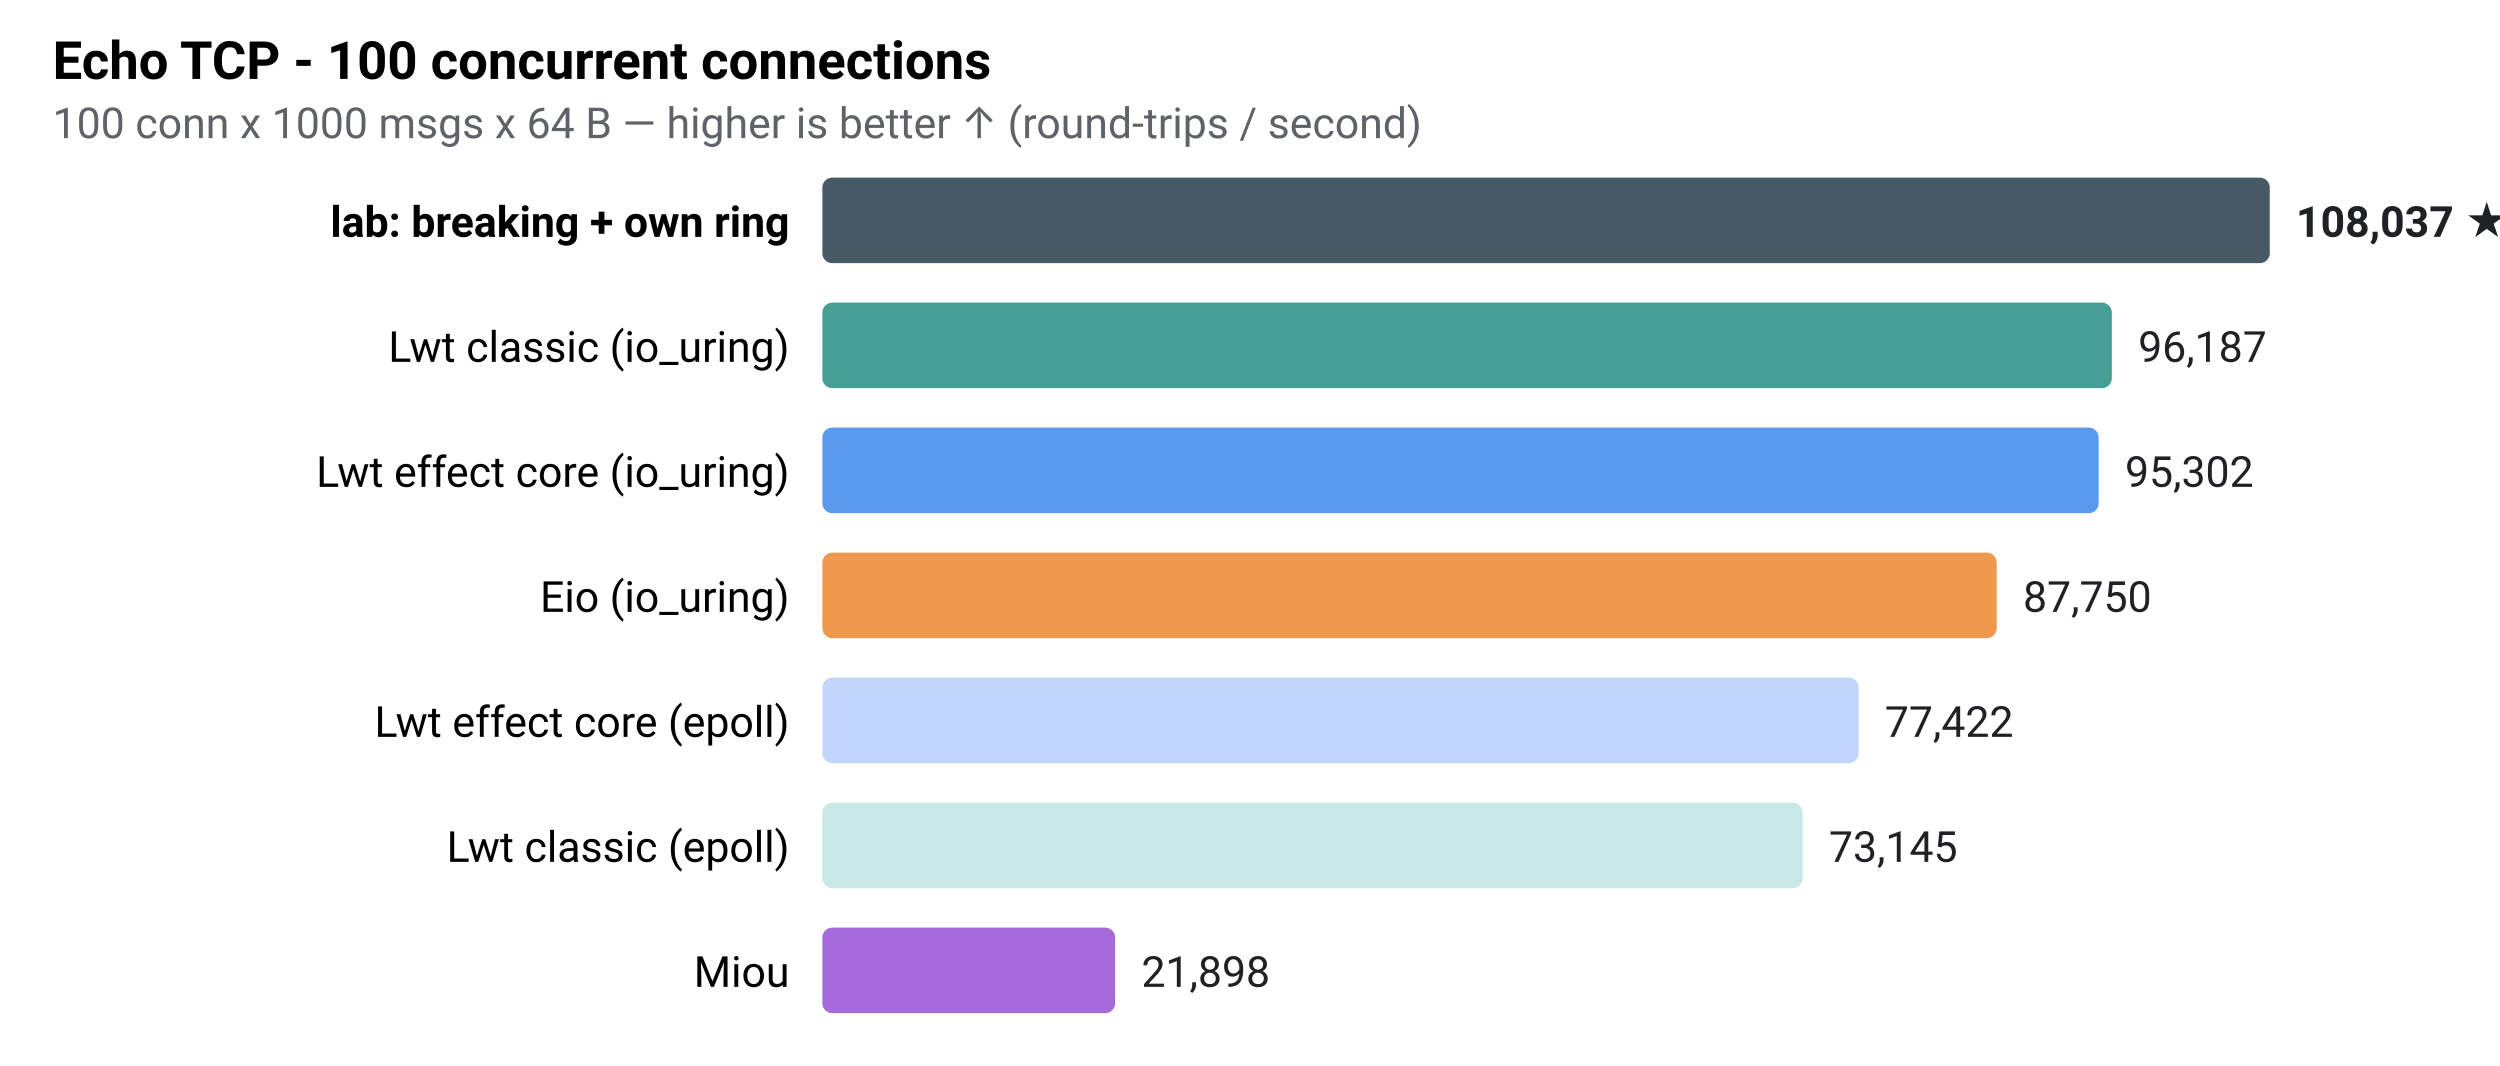
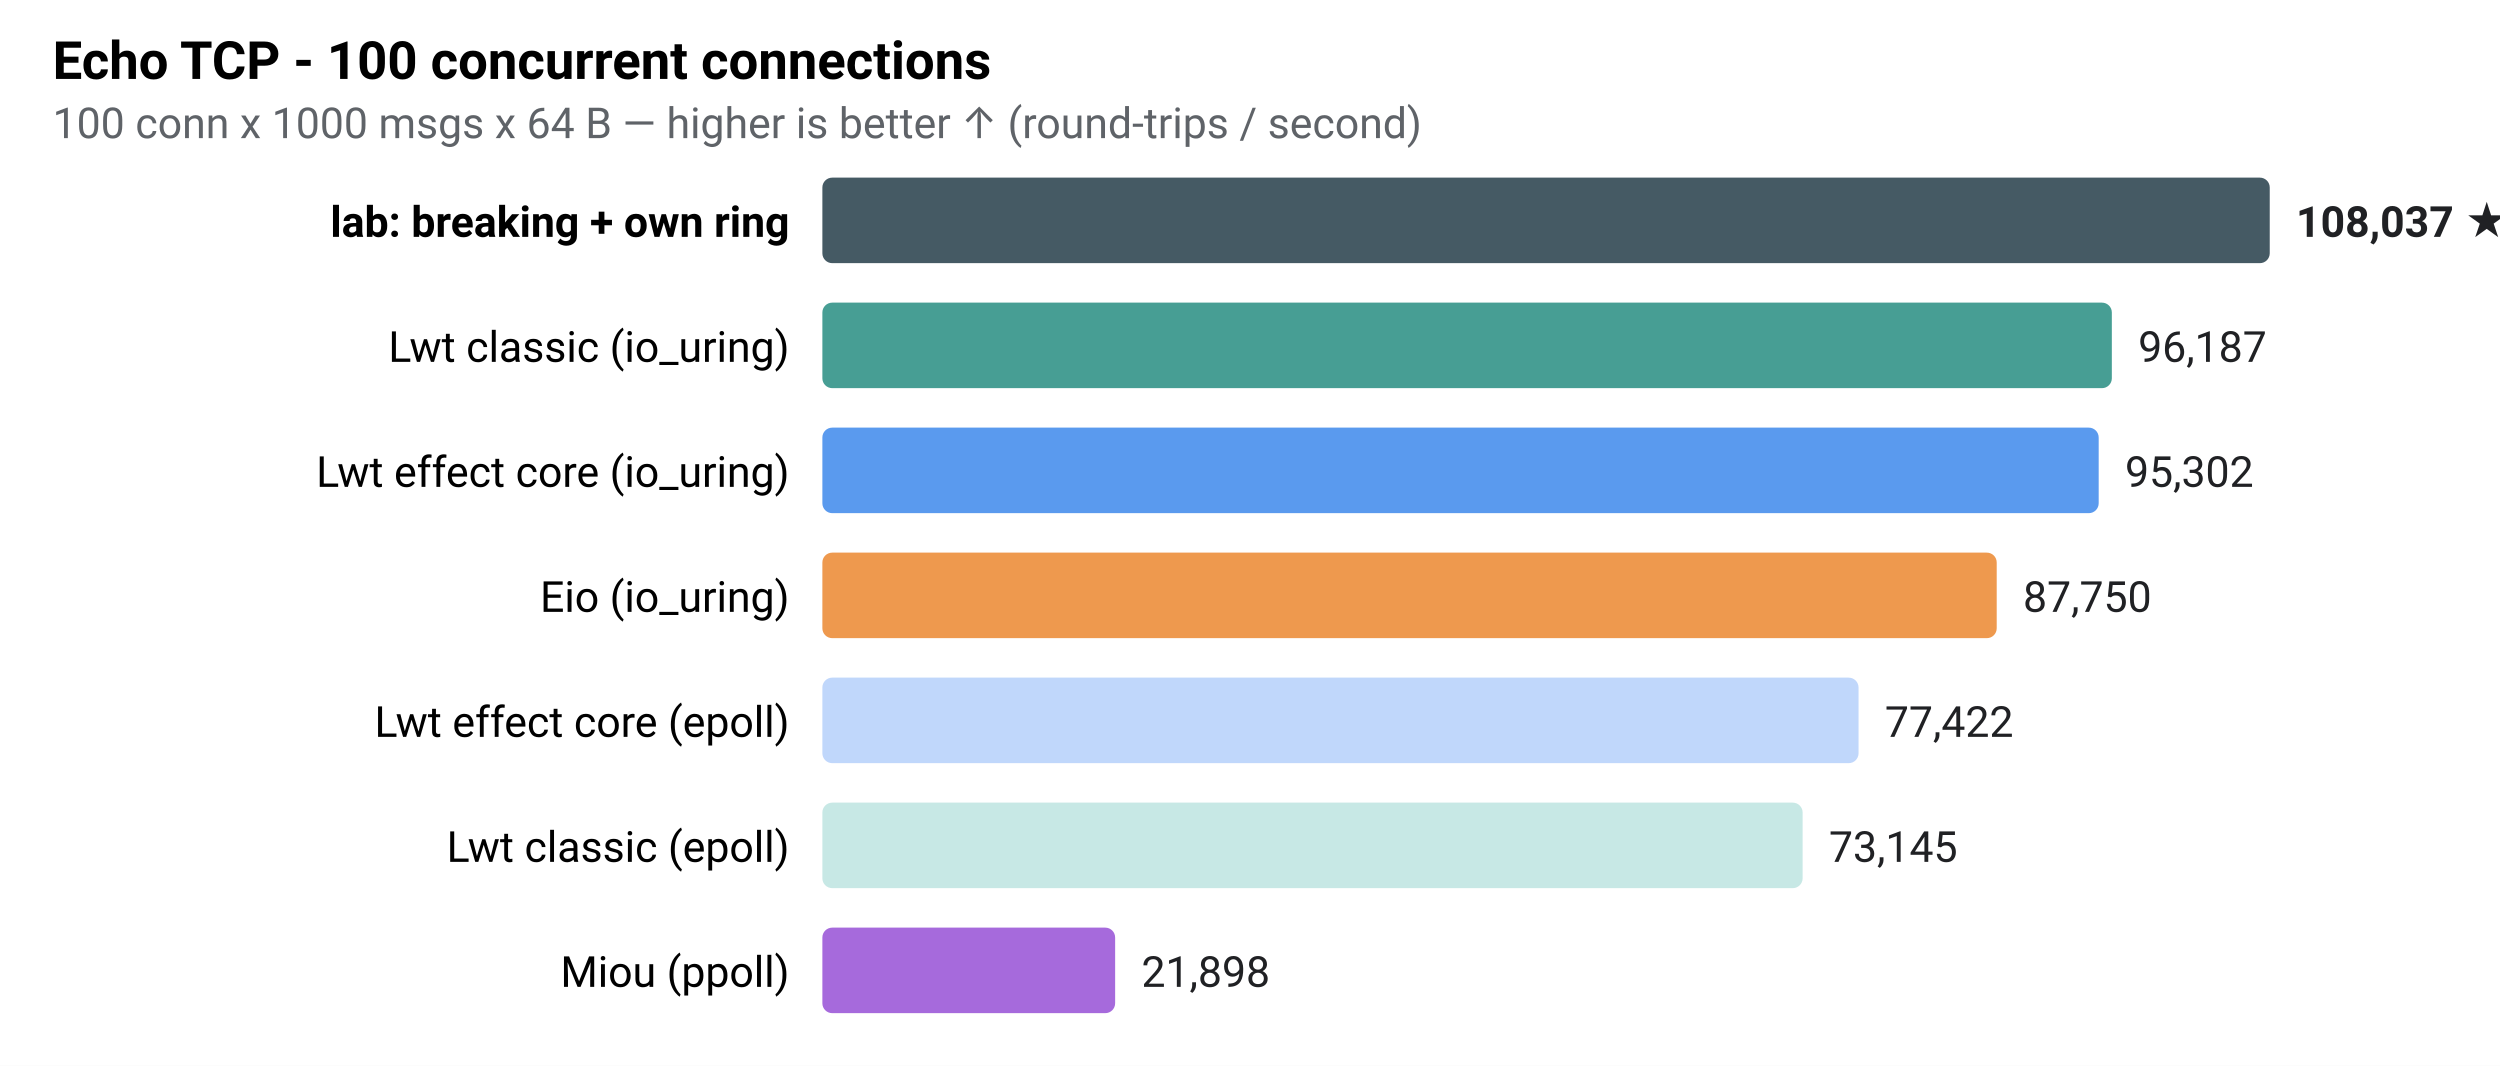
<svg xmlns="http://www.w3.org/2000/svg" width="760" height="324" font-family="-apple-system,Segoe UI,Roboto,sans-serif" font-size="13">
  <rect width="760" height="324" fill="white" />
  <text x="16" y="24" font-size="16" font-weight="700">Echo TCP - 100 concurrent connections</text>
  <text x="16" y="42" fill="#5f6368">100 conn x 1000 msgs x 64 B — higher is better ↑ (round-trips / second)</text>
  <text x="240" y="72" text-anchor="end" font-weight="700">lab: breaking + own ring</text>
  <rect x="250" y="54" width="440" height="26" rx="3" fill="#455a64" />
  <text x="698" y="72" fill="#202124" font-weight="700">108,037 ★</text>
  <text x="240" y="110" text-anchor="end">Lwt classic (io_uring)</text>
  <rect x="250" y="92" width="392" height="26" rx="3" fill="#00796b" opacity="0.72" />
  <text x="650" y="110" fill="#202124">96,187</text>
  <text x="240" y="148" text-anchor="end">Lwt effect core (io_uring)</text>
  <rect x="250" y="130" width="388" height="26" rx="3" fill="#1a73e8" opacity="0.72" />
  <text x="646" y="148" fill="#202124">95,302</text>
  <text x="240" y="186" text-anchor="end">Eio (io_uring)</text>
  <rect x="250" y="168" width="357" height="26" rx="3" fill="#e8710a" opacity="0.72" />
  <text x="615" y="186" fill="#202124">87,750</text>
  <text x="240" y="224" text-anchor="end">Lwt effect core (epoll)</text>
  <rect x="250" y="206" width="315" height="26" rx="3" fill="#a8c7fa" opacity="0.72" />
  <text x="573" y="224" fill="#202124">77,422</text>
  <text x="240" y="262" text-anchor="end">Lwt classic (epoll)</text>
  <rect x="250" y="244" width="298" height="26" rx="3" fill="#b2dfdb" opacity="0.72" />
  <text x="556" y="262" fill="#202124">73,145</text>
-   <text x="240" y="300" text-anchor="end">Miou</text>
+   <text x="240" y="300" text-anchor="end">Miou (ppoll)</text>
  <rect x="250" y="282" width="89" height="26" rx="3" fill="#8430ce" opacity="0.72" />
  <text x="347" y="300" fill="#202124">21,898</text>
</svg>
